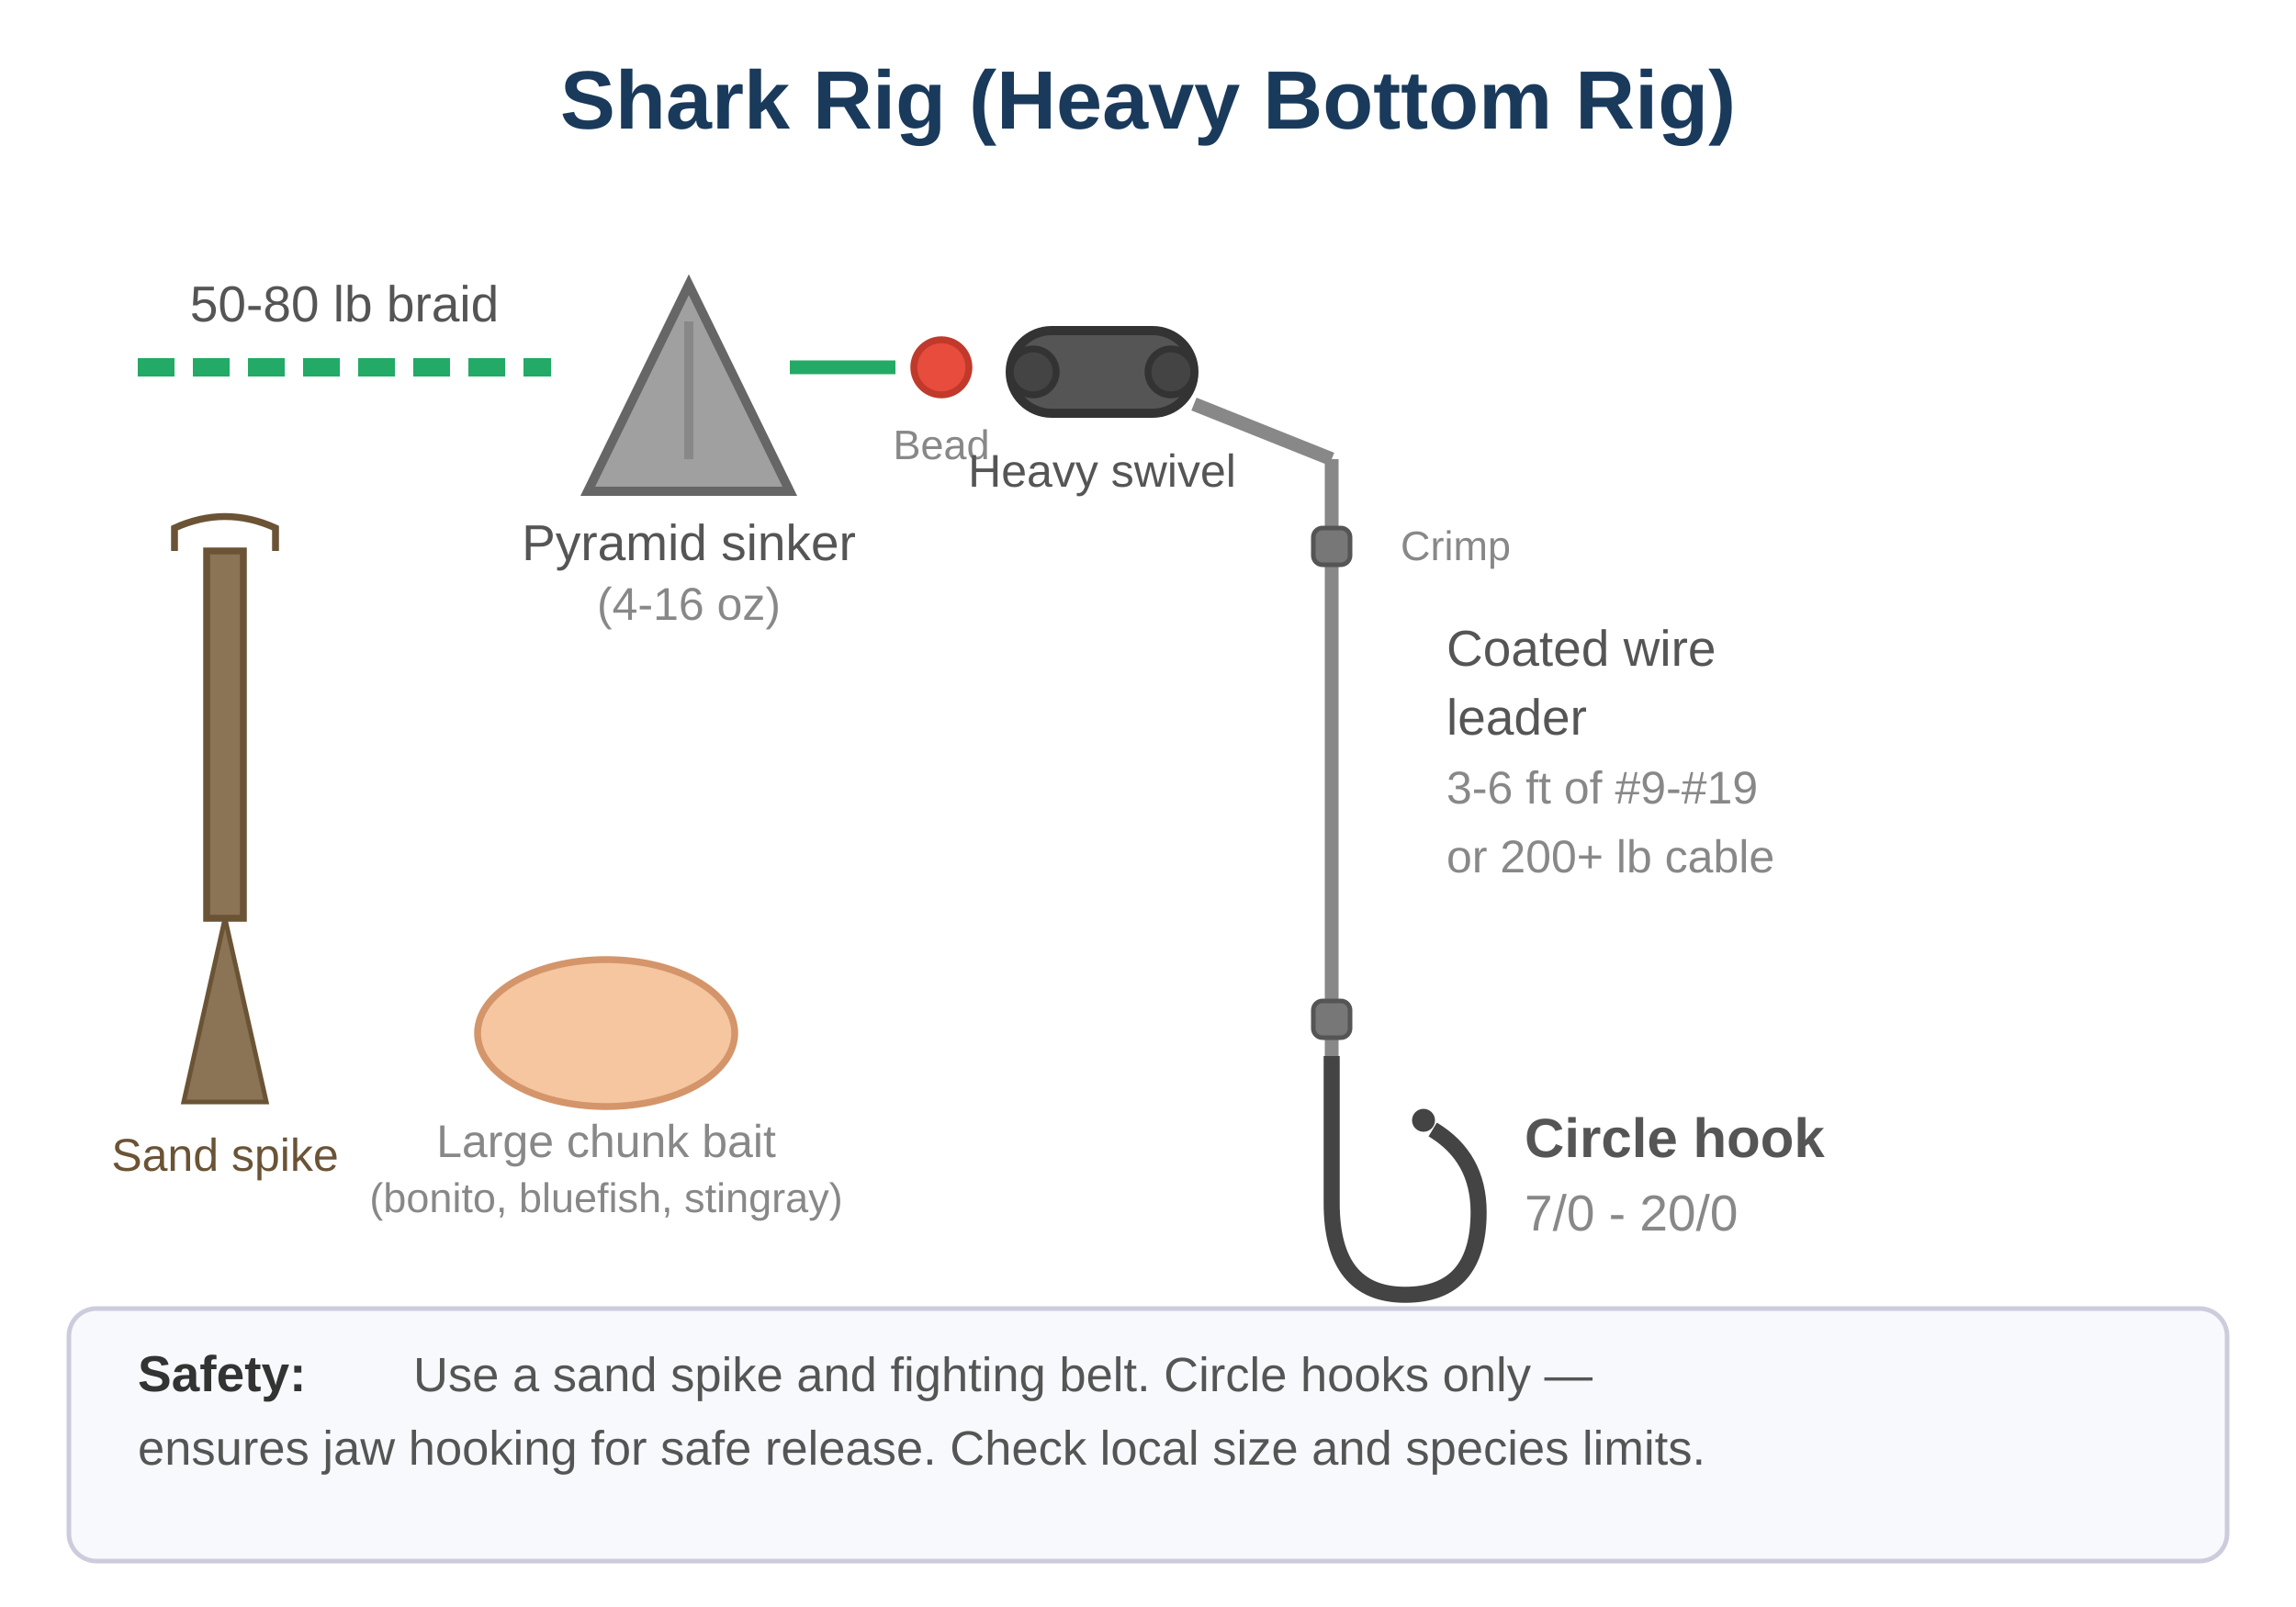
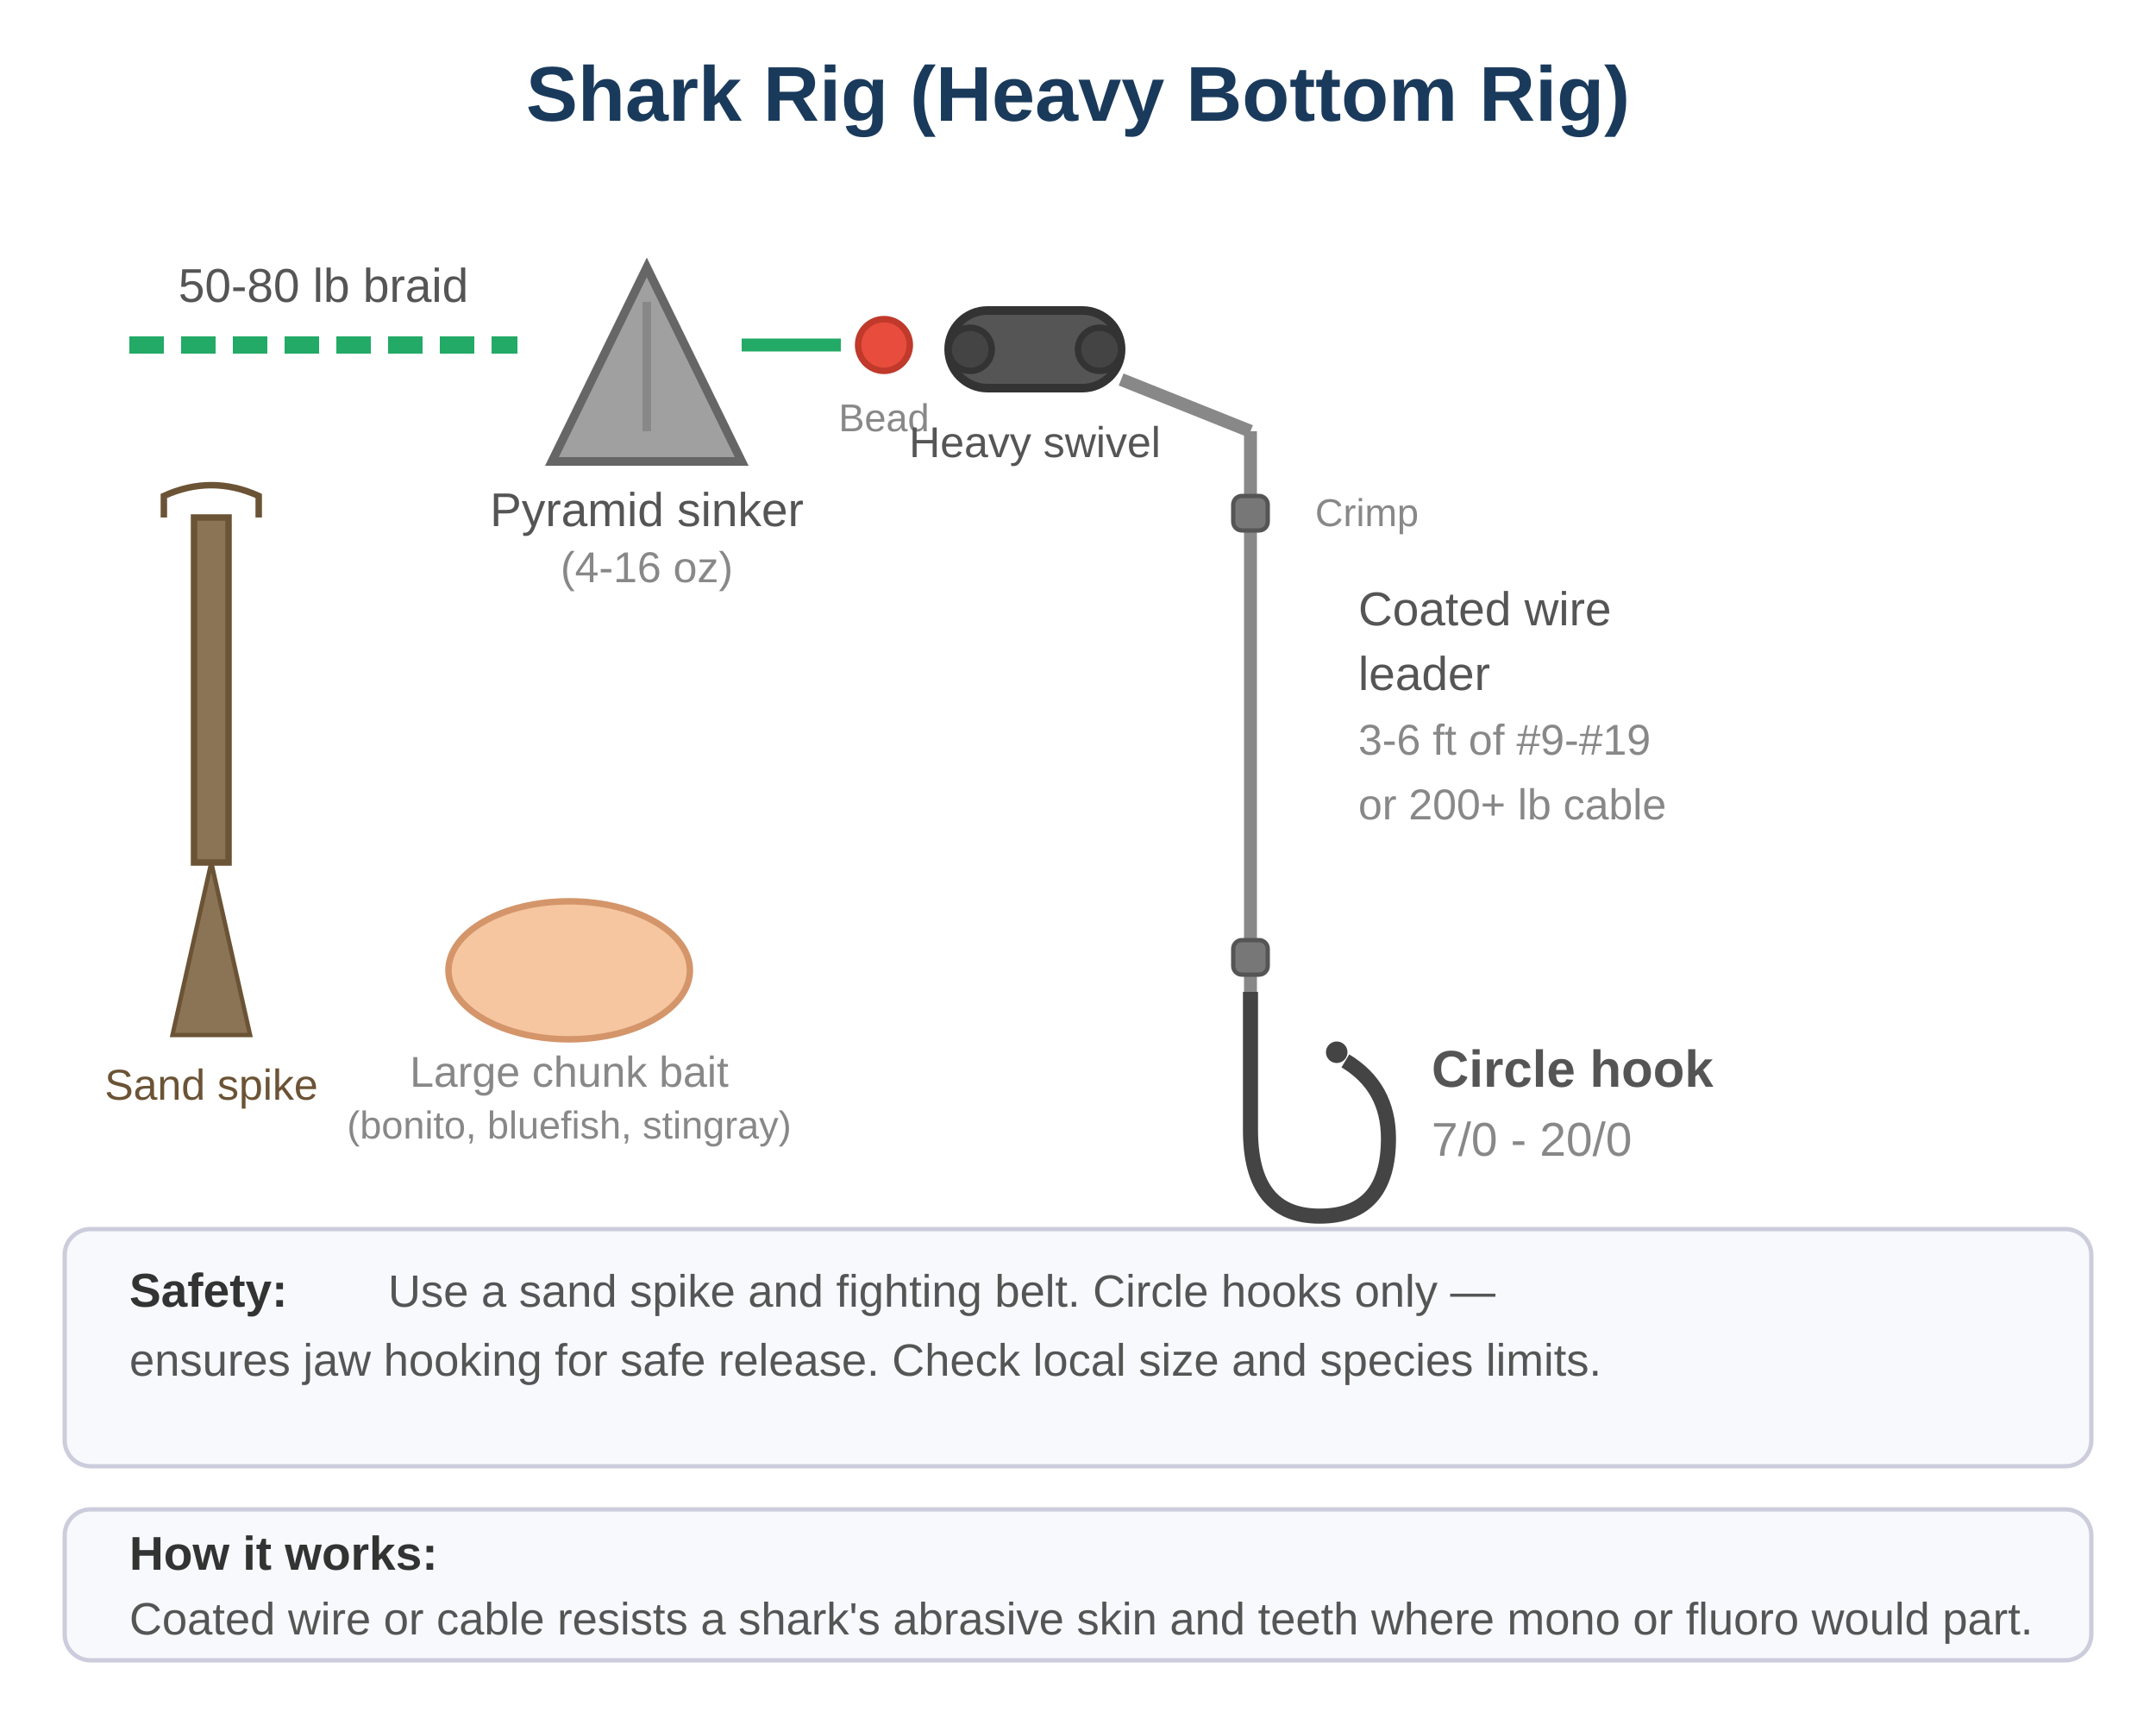
- <svg xmlns="http://www.w3.org/2000/svg" viewBox="0 0 500 350" font-family="Arial, sans-serif">
+ <svg xmlns="http://www.w3.org/2000/svg" viewBox="0 0 500 400" font-family="Arial, sans-serif">
  <text x="250" y="28" text-anchor="middle" font-size="18" font-weight="bold" fill="#1a3a5c">Shark Rig (Heavy Bottom Rig)</text>
  <line x1="30" y1="80" x2="120" y2="80" stroke="#2a6" stroke-width="4" stroke-dasharray="8,4" />
  <text x="75" y="70" text-anchor="middle" font-size="11" fill="#555">50-80 lb braid</text>
  <g transform="translate(128, 62)">
    <polygon points="22,0 0,45 44,45" fill="#a0a0a0" stroke="#666" stroke-width="2" />
    <line x1="22" y1="8" x2="22" y2="38" stroke="#888" stroke-width="2" />
    <text x="22" y="60" text-anchor="middle" font-size="11" fill="#555">Pyramid sinker</text>
    <text x="22" y="73" text-anchor="middle" font-size="10" fill="#888">(4-16 oz)</text>
  </g>
  <line x1="172" y1="80" x2="195" y2="80" stroke="#2a6" stroke-width="3" />
  <circle cx="205" cy="80" r="6" fill="#e74c3c" stroke="#c0392b" stroke-width="1.5" />
  <text x="205" y="100" text-anchor="middle" font-size="9" fill="#888">Bead</text>
  <g transform="translate(220, 70)">
    <rect x="0" y="2" width="40" height="18" rx="9" fill="#555" stroke="#333" stroke-width="2" />
    <circle cx="5" cy="11" r="5" fill="#444" stroke="#333" stroke-width="1.5" />
    <circle cx="35" cy="11" r="5" fill="#444" stroke="#333" stroke-width="1.5" />
    <text x="20" y="36" text-anchor="middle" font-size="10" fill="#555">Heavy swivel</text>
  </g>
  <line x1="260" y1="88" x2="290" y2="100" stroke="#888" stroke-width="3" />
  <line x1="290" y1="100" x2="290" y2="230" stroke="#888" stroke-width="3" />
  <text x="315" y="145" font-size="11" fill="#555">Coated wire</text>
  <text x="315" y="160" font-size="11" fill="#555">leader</text>
  <text x="315" y="175" font-size="10" fill="#888">3-6 ft of #9-#19</text>
  <text x="315" y="190" font-size="10" fill="#888">or 200+ lb cable</text>
  <rect x="286" y="115" width="8" height="8" rx="2" fill="#777" stroke="#555" stroke-width="1" />
  <text x="305" y="122" font-size="9" fill="#888">Crimp</text>
  <rect x="286" y="218" width="8" height="8" rx="2" fill="#777" stroke="#555" stroke-width="1" />
  <g transform="translate(272, 230)">
    <path d="M18 0 L18 32 Q18 52 34 52 Q50 52 50 34 Q50 22 40 16" fill="none" stroke="#444" stroke-width="3.5" />
    <circle cx="38" cy="14" r="2.5" fill="#444" />
    <text x="60" y="22" font-size="12" fill="#555" font-weight="bold">Circle hook</text>
    <text x="60" y="38" font-size="11" fill="#888">7/0 - 20/0</text>
  </g>
  <g transform="translate(110, 210)">
    <ellipse cx="22" cy="15" rx="28" ry="16" fill="#f5c6a0" stroke="#d4956a" stroke-width="1.5" />
    <text x="22" y="42" text-anchor="middle" font-size="10" fill="#888">Large chunk bait</text>
    <text x="22" y="54" text-anchor="middle" font-size="9" fill="#888">(bonito, bluefish, stingray)</text>
  </g>
  <g transform="translate(30, 120)">
    <rect x="15" y="0" width="8" height="80" fill="#8B7355" stroke="#6B5335" stroke-width="1.5" />
    <polygon points="19,80 10,120 28,120" fill="#8B7355" stroke="#6B5335" stroke-width="1" />
    <text x="19" y="135" text-anchor="middle" font-size="10" fill="#6B5335">Sand spike</text>
    <path d="M8 0 L8 -5 Q19 -10 30 -5 L30 0" fill="none" stroke="#6B5335" stroke-width="1.5" />
  </g>
  <rect x="15" y="285" width="470" height="55" rx="6" fill="#f7f9fc" stroke="#ccd" stroke-width="1" />
  <text x="30" y="303" font-size="11" fill="#333" font-weight="bold">Safety:</text>
  <text x="90" y="303" font-size="10.5" fill="#555">Use a sand spike and fighting belt. Circle hooks only —</text>
  <text x="30" y="319" font-size="10.5" fill="#555">ensures jaw hooking for safe release. Check local size and species limits.</text>
+   <rect x="15" y="350" width="470" height="35" rx="6" fill="#f7f9fc" stroke="#ccd" stroke-width="1" />
+   <text x="30" y="364" font-size="11" fill="#333" font-weight="bold">How it works:</text>
+   <text x="30" y="379" font-size="10.5" fill="#555">Coated wire or cable resists a shark's abrasive skin and teeth where mono or fluoro would part.</text>
</svg>
